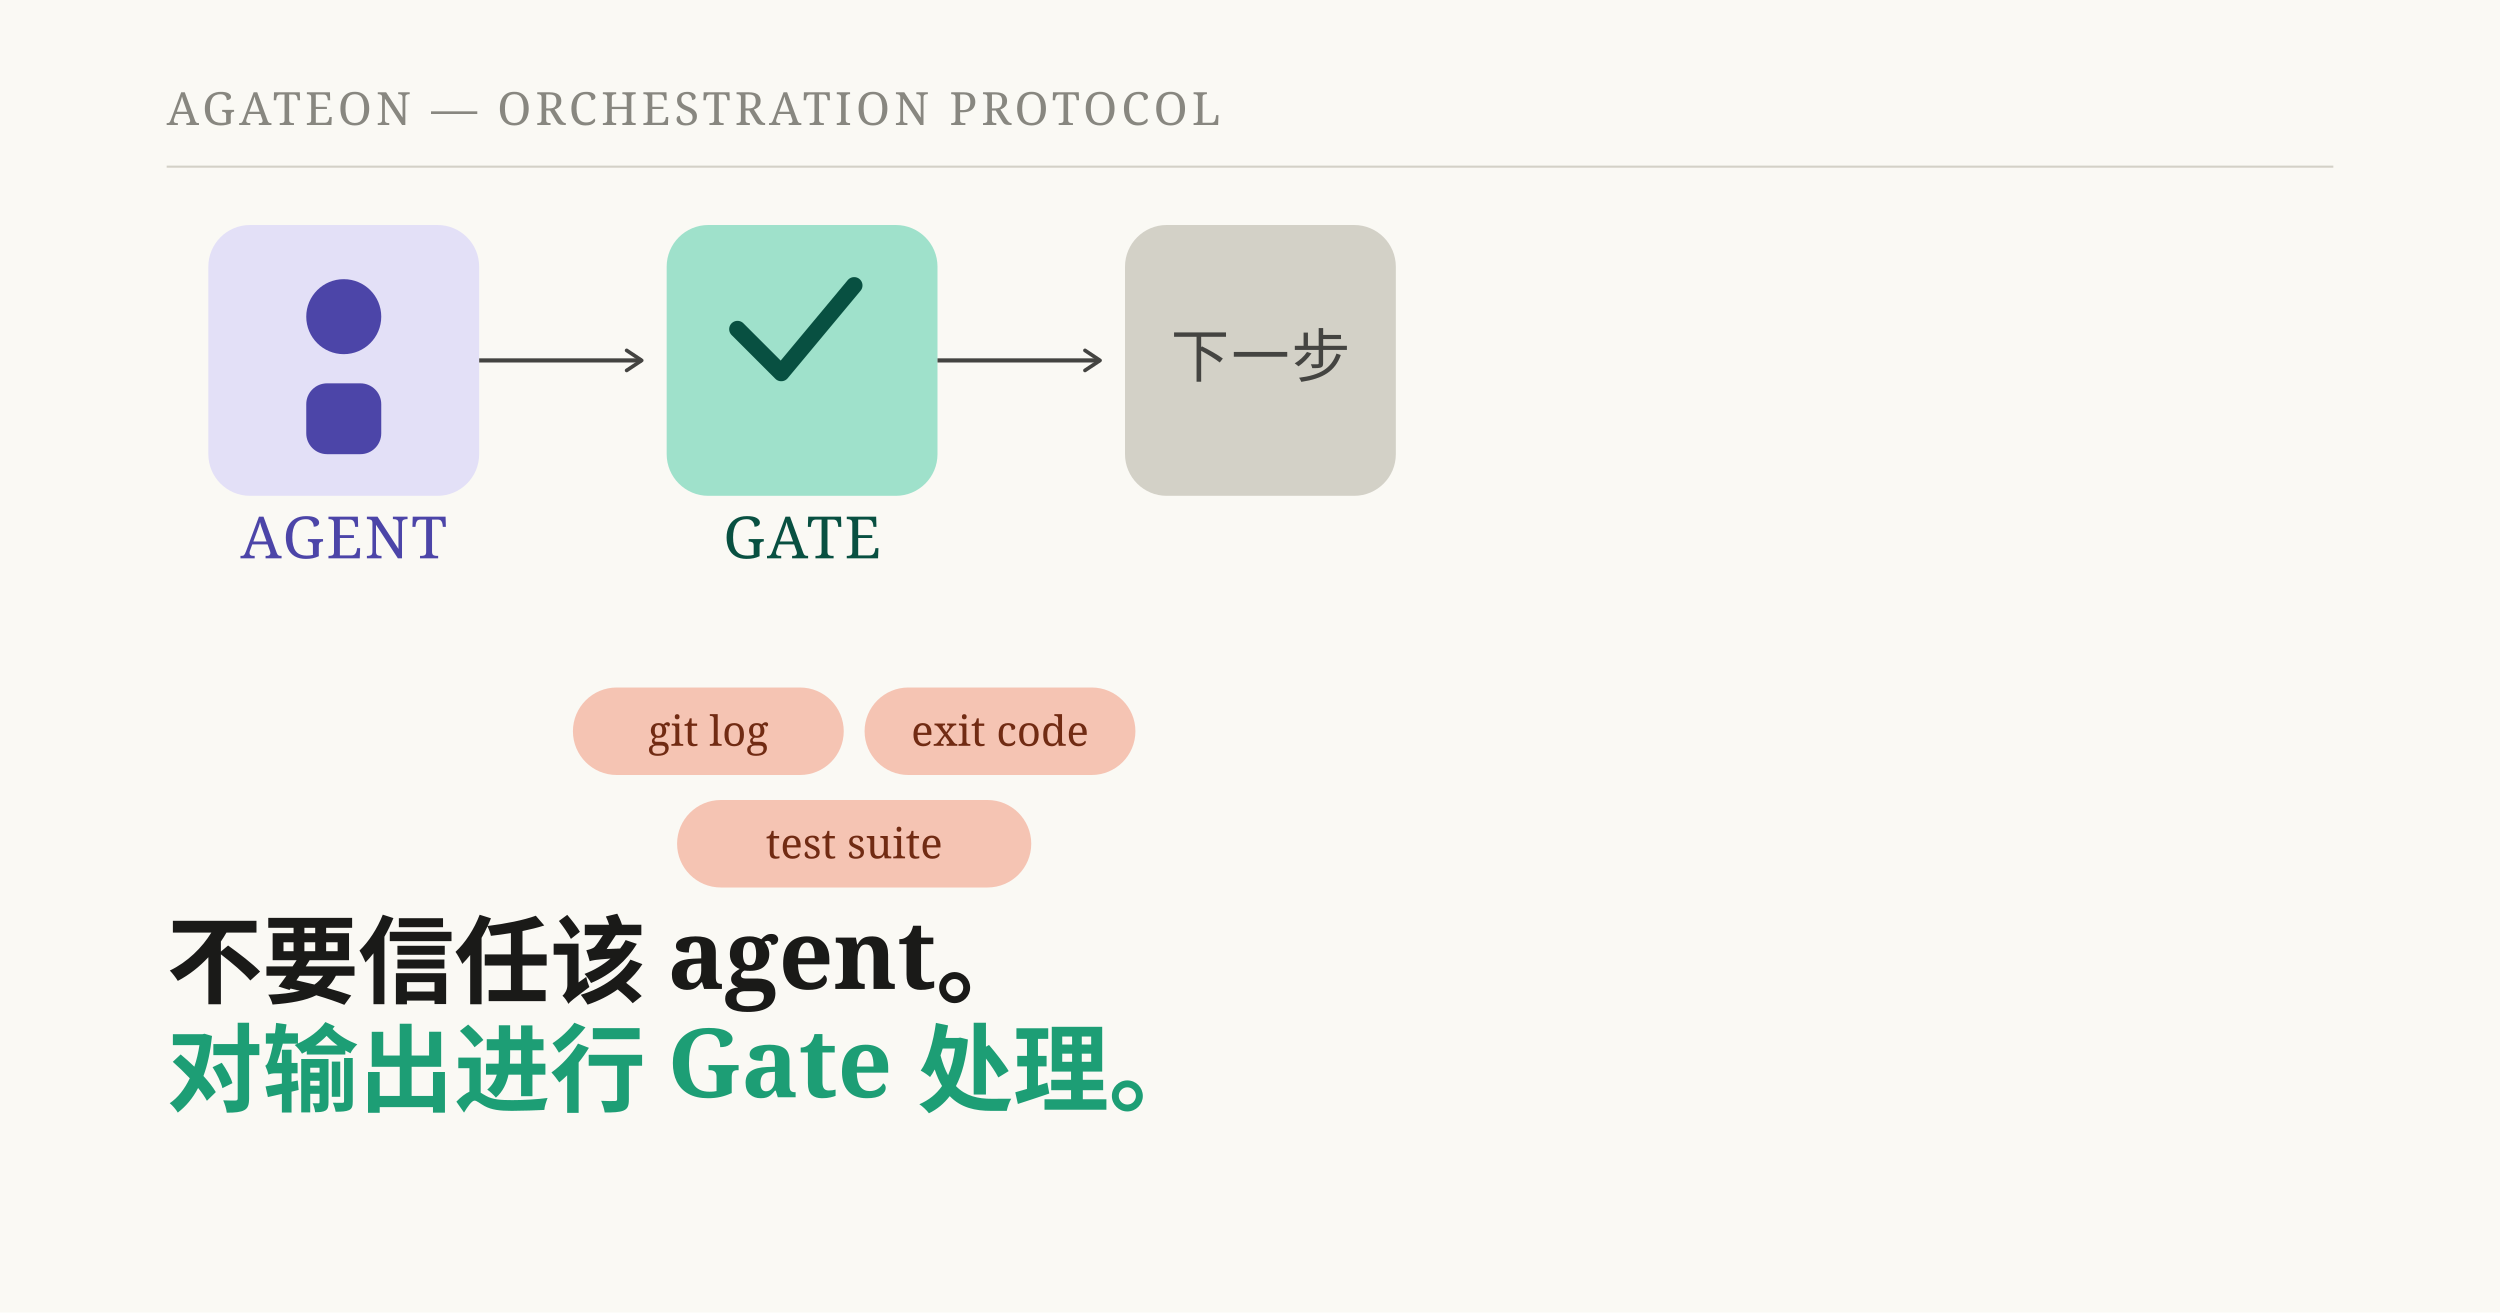
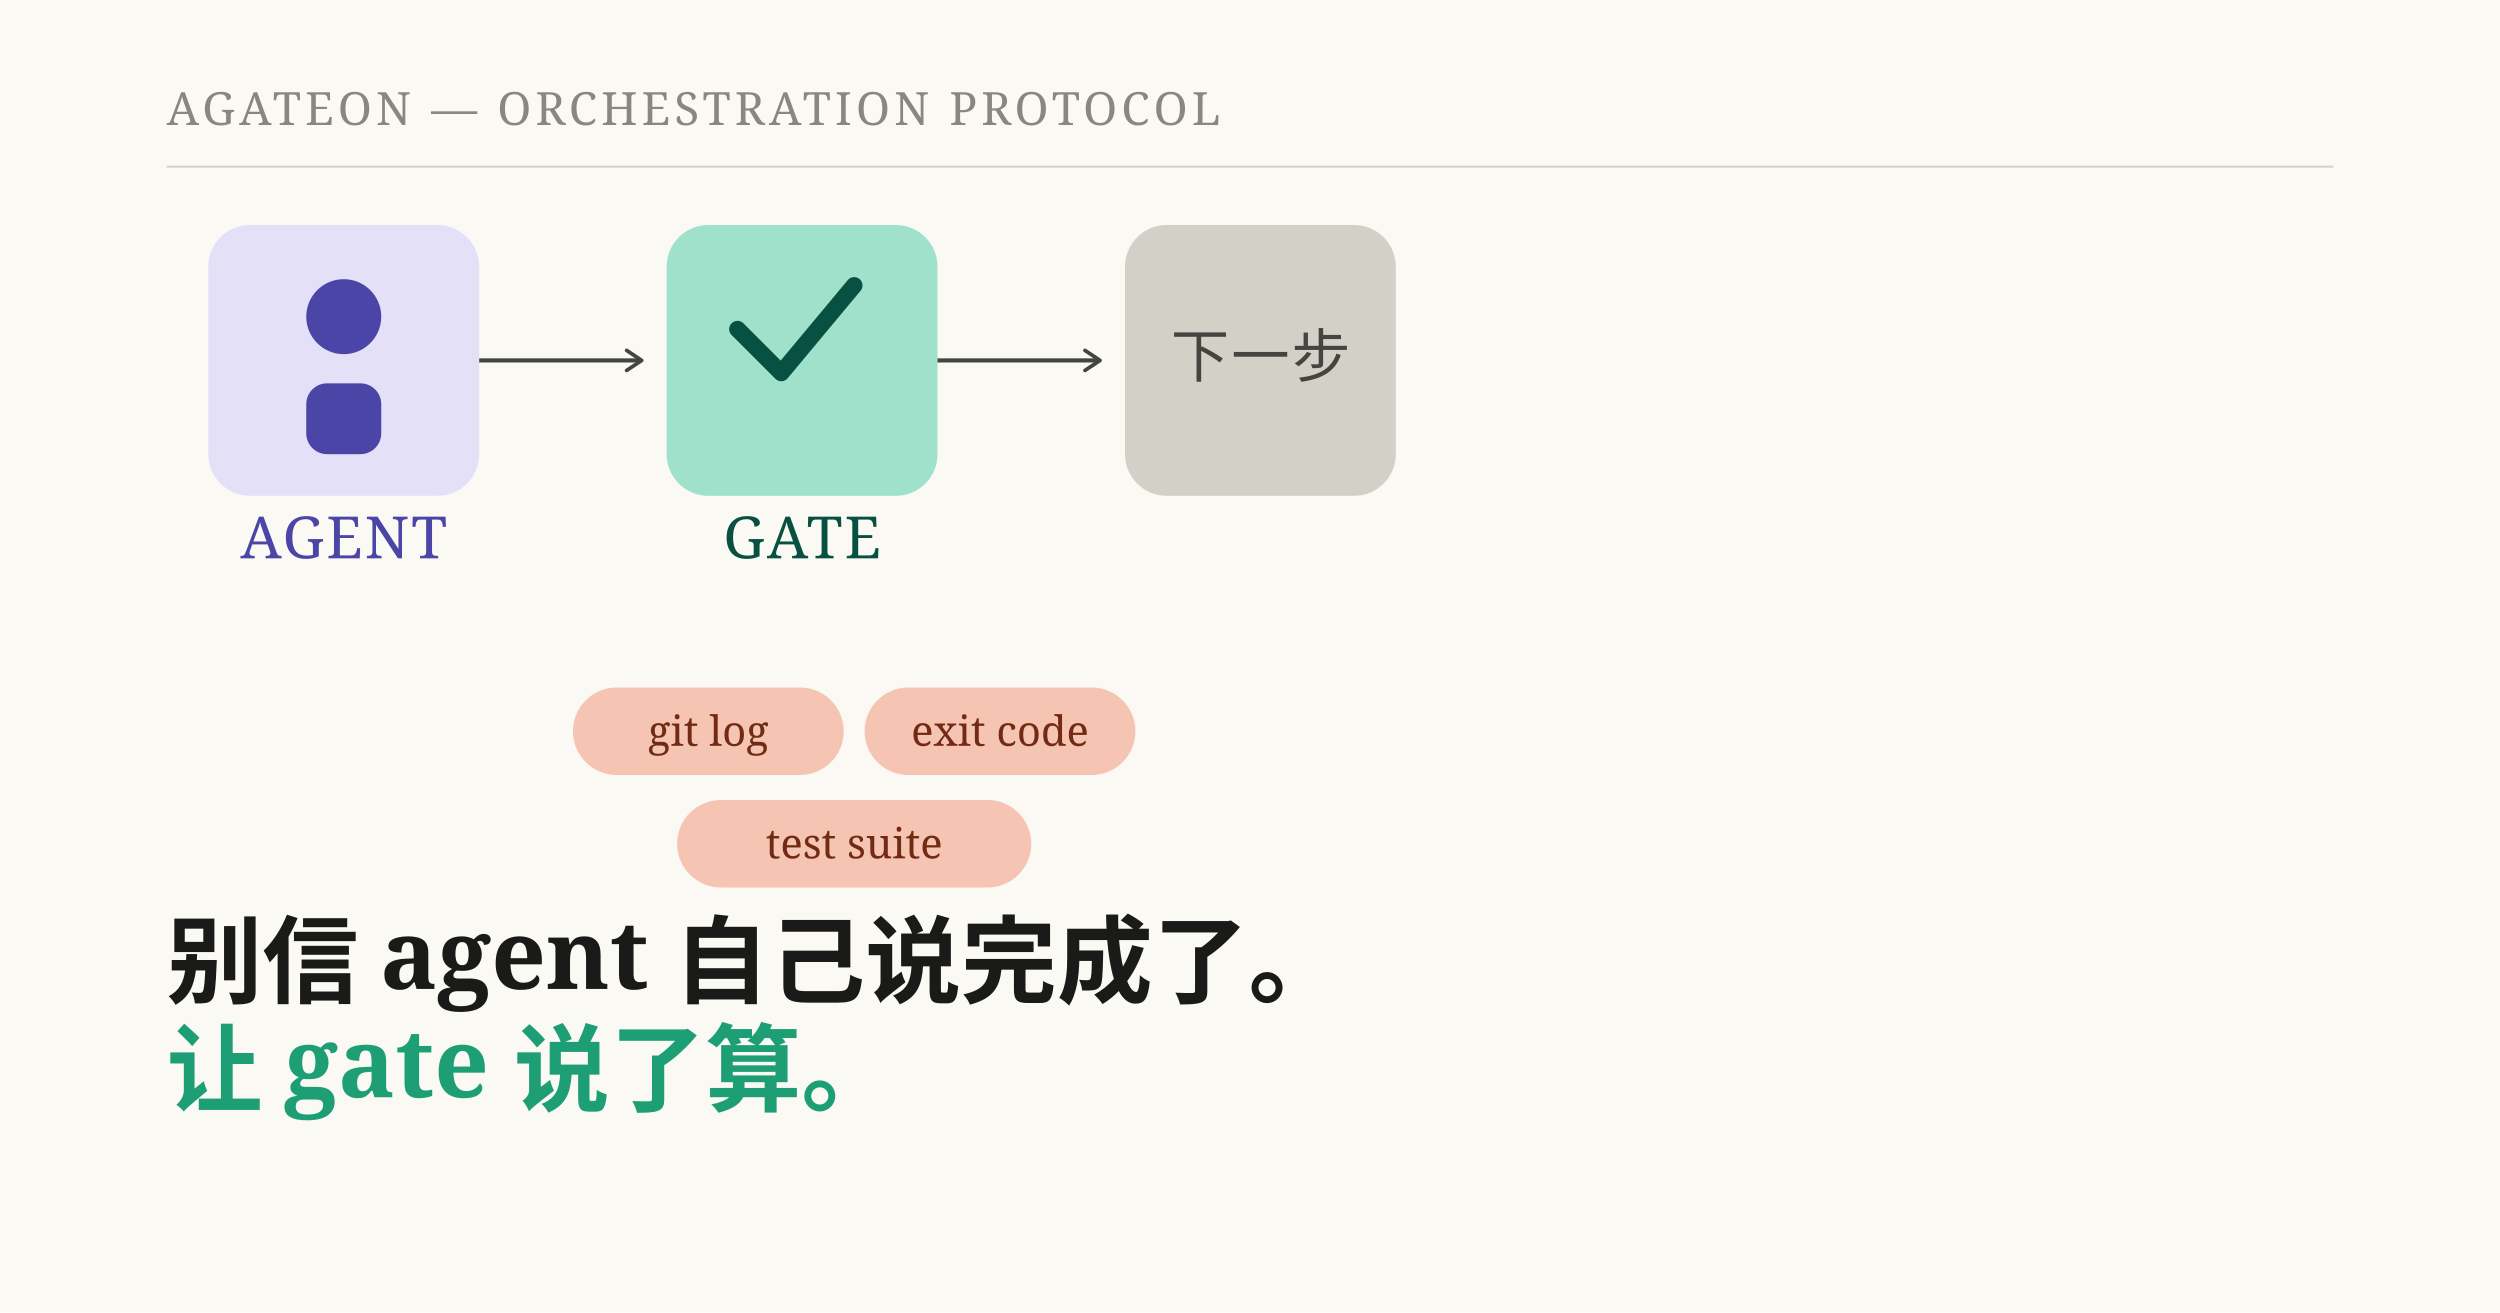
<svg xmlns="http://www.w3.org/2000/svg" width="1200" height="630" viewBox="0 0 1200 630">
  <defs>
    <marker id="arrowhead" viewBox="0 0 10 10" refX="8" refY="5" markerWidth="6" markerHeight="6" orient="auto-start-reverse">
      <path d="M2 1L8 5L2 9" fill="none" stroke="#444441" stroke-width="1.5" stroke-linecap="round" stroke-linejoin="round" />
    </marker>
  </defs>
  <rect x="0" y="0" width="1200" height="630" fill="#FAF9F4" />
  <line x1="80" y1="80" x2="1120" y2="80" stroke="#D3D1C7" stroke-width="1" />
  <text x="80" y="60" font-family="Noto Sans SC, serif" font-size="22" fill="#888780" letter-spacing="2">AGATEON — ORCHESTRATION PROTOCOL</text>
  <rect x="100" y="108" width="130" height="130" rx="20" fill="#E3E0F7" />
  <circle cx="165" cy="152" r="18" fill="#4C45A8" />
  <rect x="147" y="184" width="36" height="34" rx="10" fill="#4C45A8" />
  <text x="165" y="268" font-family="Noto Sans SC, serif" font-size="28" fill="#4C45A8" text-anchor="middle" letter-spacing="1">AGENT</text>
  <line x1="230" y1="173" x2="308" y2="173" stroke="#444441" stroke-width="2" marker-end="url(#arrowhead)" />
  <rect x="320" y="108" width="130" height="130" rx="20" fill="#9FE1CB" />
  <path d="M354 158 L375 179 L410 137" fill="none" stroke="#085041" stroke-width="8" stroke-linecap="round" stroke-linejoin="round" />
  <text x="385" y="268" font-family="Noto Sans SC, serif" font-size="28" fill="#085041" text-anchor="middle" letter-spacing="1">GATE</text>
  <line x1="450" y1="173" x2="528" y2="173" stroke="#444441" stroke-width="2" marker-end="url(#arrowhead)" />
  <rect x="540" y="108" width="130" height="130" rx="20" fill="#D3D1C7" />
  <text x="605" y="181" font-family="Noto Sans SC, serif" font-size="28" fill="#444441" text-anchor="middle" letter-spacing="1">下一步</text>
  <rect x="275" y="330" width="130" height="42" rx="21" fill="#F5C4B3" />
  <text x="340" y="358" font-family="Noto Sans SC, serif" font-size="20" fill="#712B13" text-anchor="middle">git log</text>
  <rect x="415" y="330" width="130" height="42" rx="21" fill="#F5C4B3" />
  <text x="480" y="358" font-family="Noto Sans SC, serif" font-size="20" fill="#712B13" text-anchor="middle">exit code</text>
  <rect x="325" y="384" width="170" height="42" rx="21" fill="#F5C4B3" />
  <text x="410" y="412" font-family="Noto Sans SC, serif" font-size="20" fill="#712B13" text-anchor="middle">test suite</text>
-   <text x="80" y="478" font-family="Noto Sans SC, serif" font-size="46" fill="#1A1A18" font-weight="bold">不要信任该 agent。</text>
-   <text x="80" y="530" font-family="Noto Sans SC, serif" font-size="46" fill="#1D9E75" font-weight="bold">对输出进行 Gate 处理。</text>
+   <text x="80" y="478" font-family="Noto Sans SC, serif" font-size="46" fill="#1A1A18" font-weight="bold">别信 agent 自己说完成了。</text>
+   <text x="80" y="530" font-family="Noto Sans SC, serif" font-size="46" fill="#1D9E75" font-weight="bold">让 gate 说了算。</text>
</svg>
